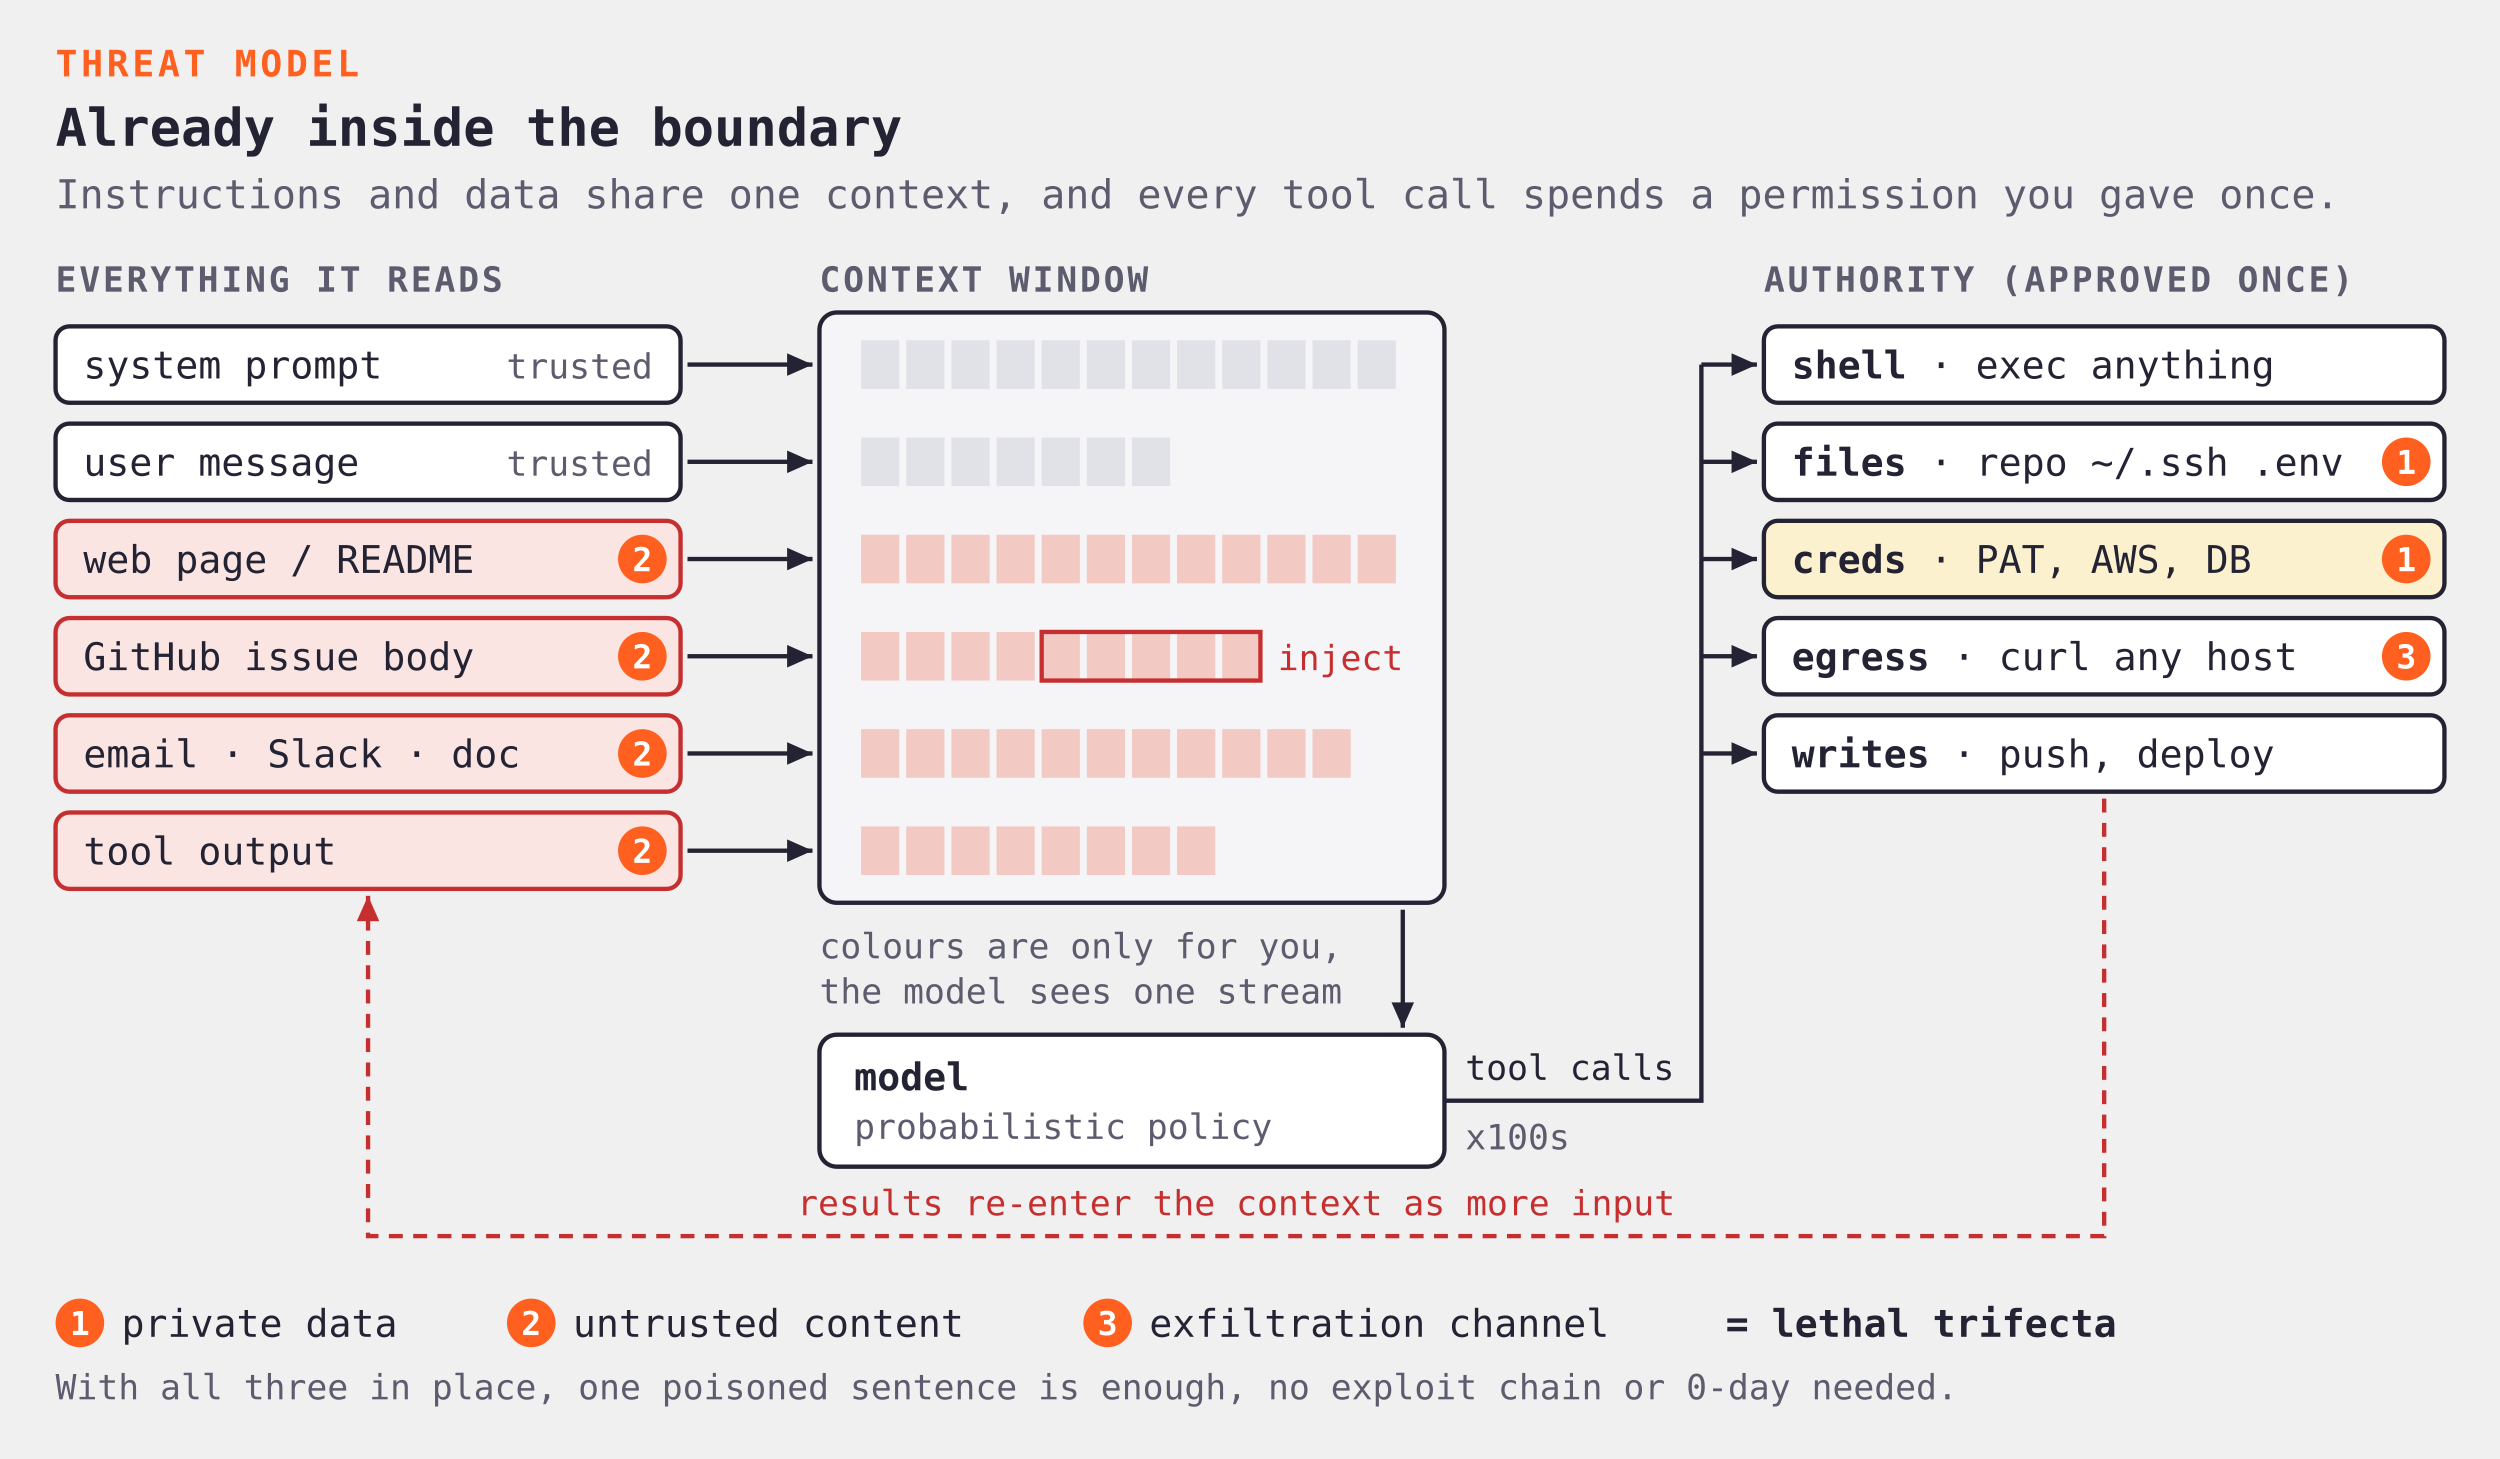
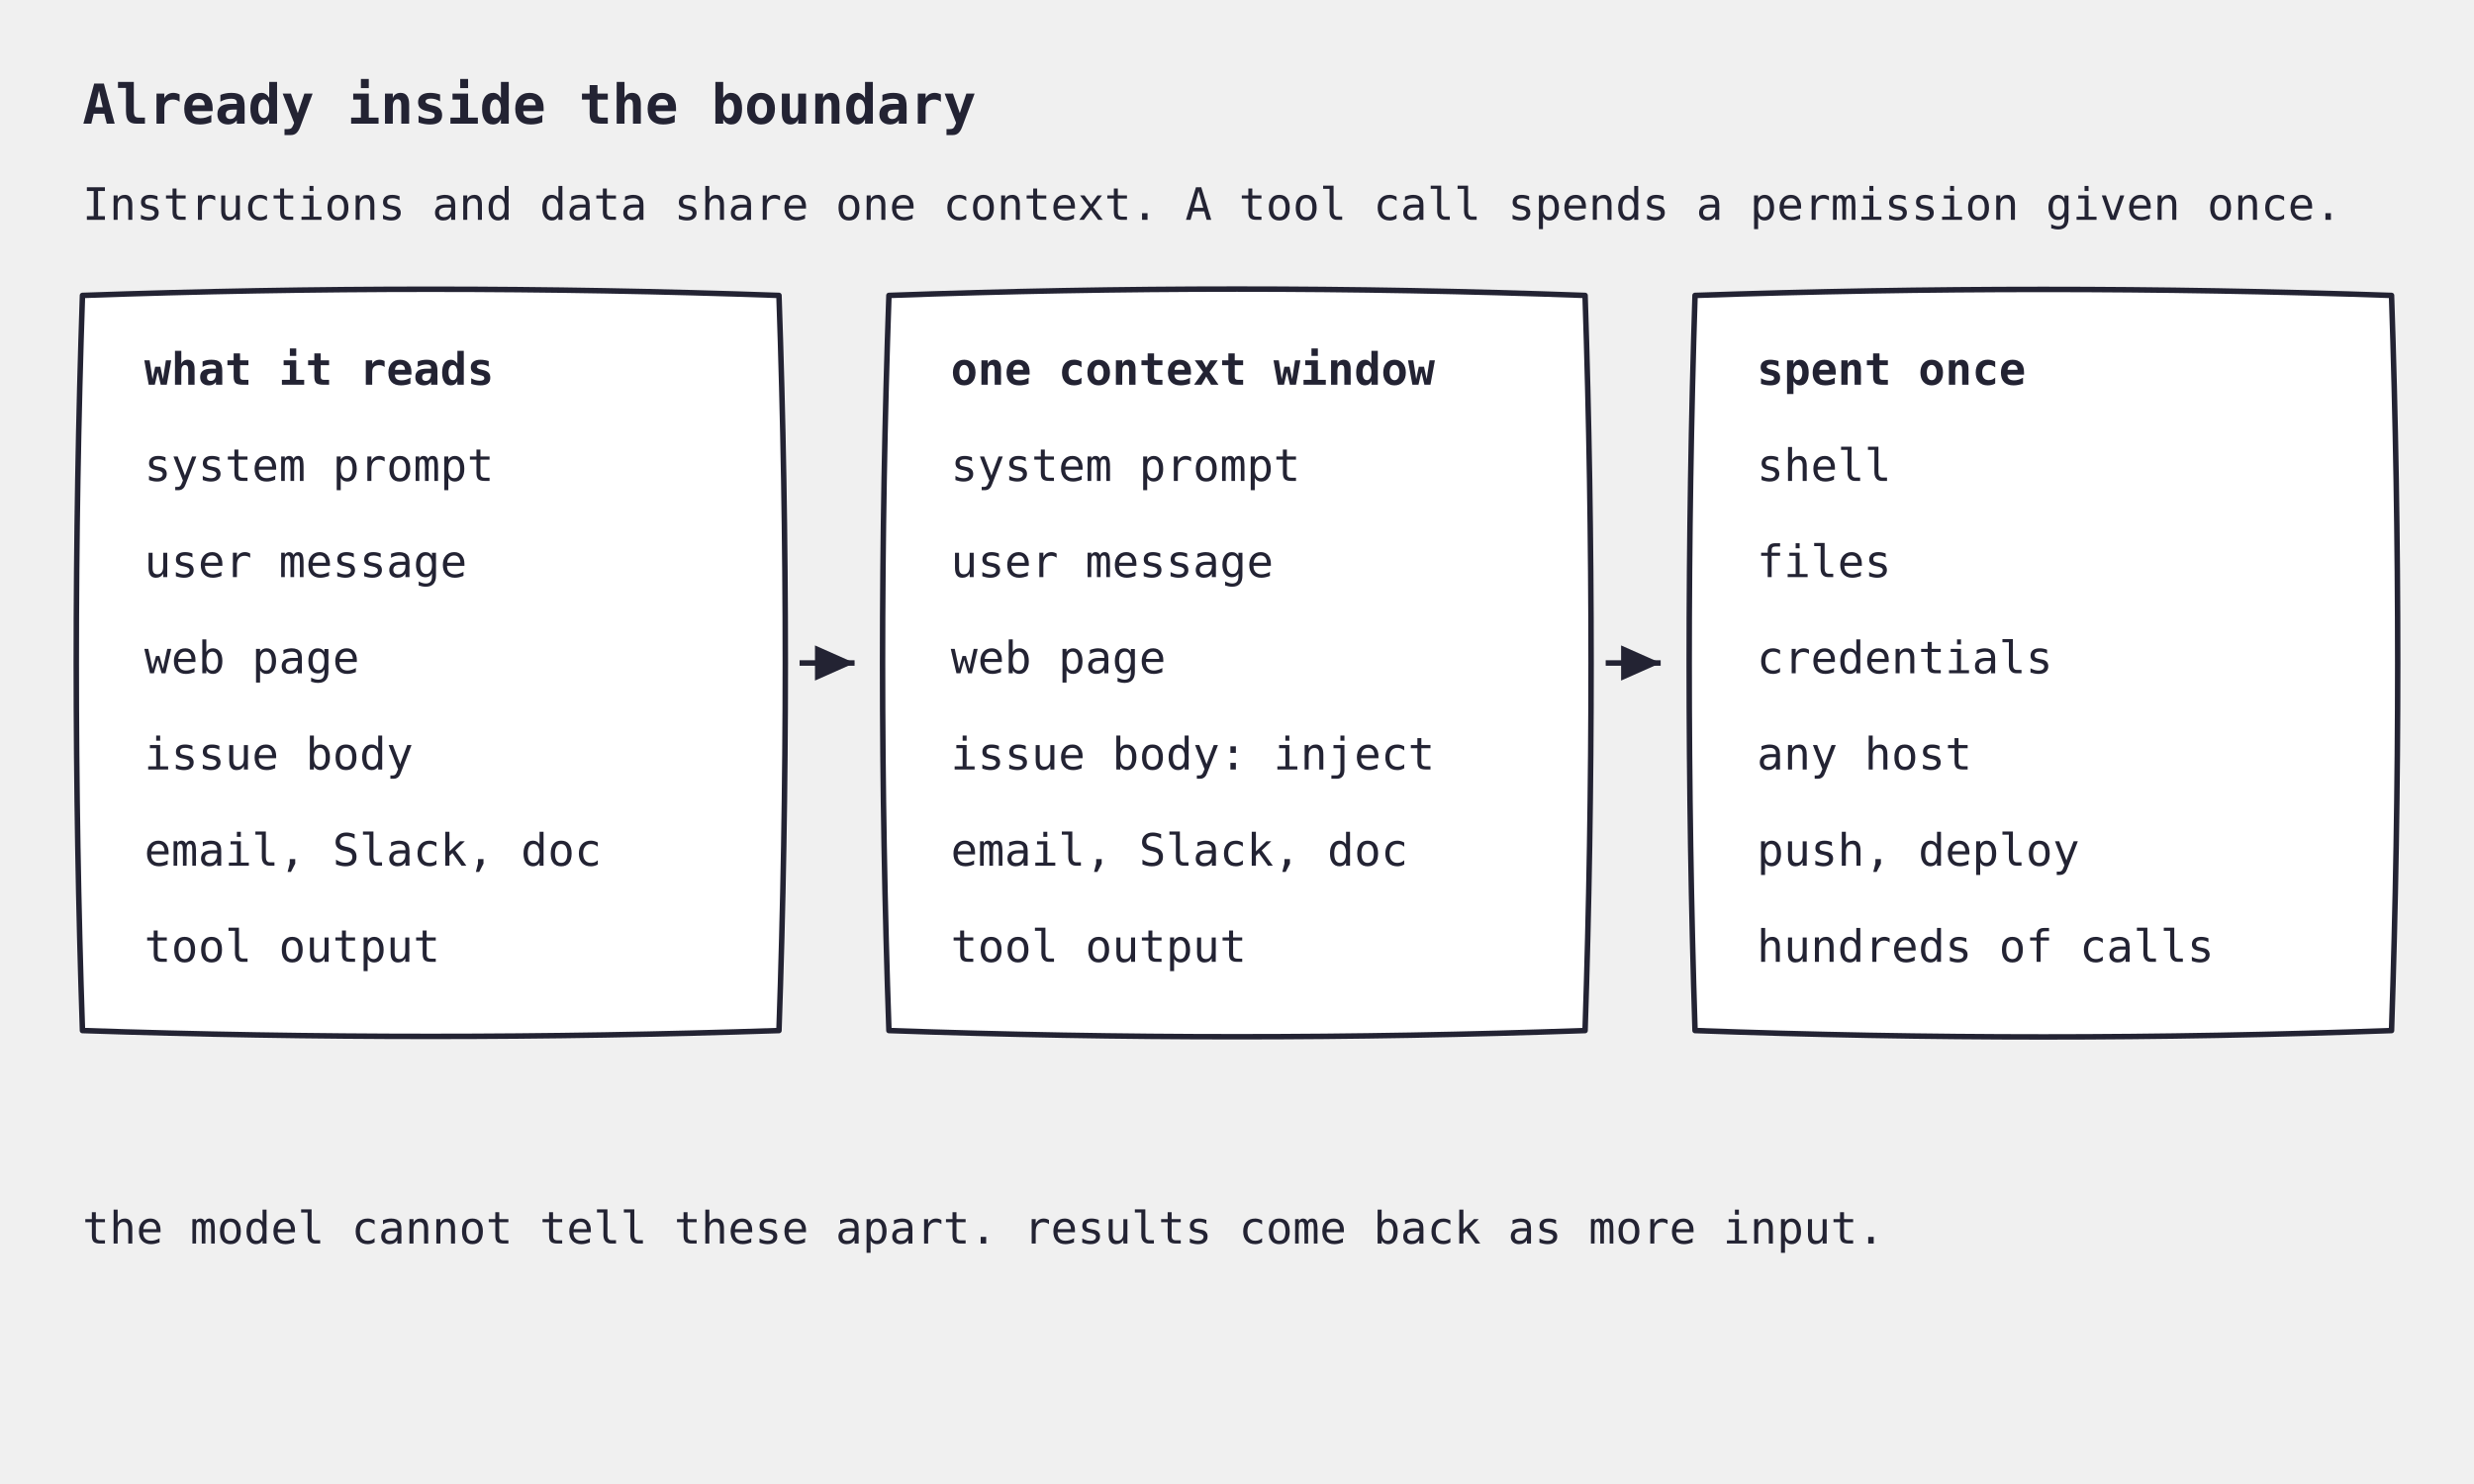
- <svg xmlns="http://www.w3.org/2000/svg" viewBox="0 0 720 420" role="img" aria-labelledby="title desc" font-family="'Roboto Mono', ui-monospace, SFMono-Regular, Menlo, Consolas, 'DejaVu Sans Mono', monospace">
+ <svg xmlns="http://www.w3.org/2000/svg" viewBox="0 0 720 432" role="img" aria-labelledby="title desc" font-family="'Roboto Mono', ui-monospace, SFMono-Regular, Menlo, Consolas, monospace">
  <defs>
-     <marker id="a" viewBox="0 0 10 10" refX="9" refY="5" markerWidth="6.5" markerHeight="6.5" orient="auto-start-reverse">
+     <marker id="a" viewBox="0 0 10 10" refX="9" refY="5" markerWidth="8" markerHeight="8" orient="auto-start-reverse">
      <path d="M0,1 L9,5 L0,9 z" fill="#232333" />
-     </marker>
-     <marker id="ar" viewBox="0 0 10 10" refX="9" refY="5" markerWidth="6.5" markerHeight="6.5" orient="auto-start-reverse">
-       <path d="M0,1 L9,5 L0,9 z" fill="#c62f2f" />
    </marker>
  </defs>
  <style>
-     text { fill: #232333; font-size: 11px; }
-     .k { font-size: 10.5px; font-weight: 600; letter-spacing: .1em; fill: #ff5f1f; }
-     .t { font-size: 15px; font-weight: 700; }
-     .c { font-size: 11.5px; fill: #5c5c6e; }
-     .lane { font-size: 10px; font-weight: 600; letter-spacing: .08em; fill: #5c5c6e; }
-     .m { fill: #5c5c6e; }
-     .xs { font-size: 10px; }
-     .b { font-weight: 700; }
-     .red { fill: #c62f2f; }
-     .box { fill: #ffffff; stroke: #232333; stroke-width: 1.25; }
-     .ubox { fill: #fbe5e3; stroke: #c62f2f; stroke-width: 1.25; }
-     .cred { fill: #fbf1cf; stroke: #232333; stroke-width: 1.25; }
-     .tk { fill: #e1e1e8; }
-     .tku { fill: #f3c9c4; }
-     .n { fill: #ff5f1f; }
-     .nt { fill: #ffffff; font-size: 9.5px; font-weight: 700; }
+     text { fill: #232333; font-size: 13px; }
+     .t { font-size: 16px; font-weight: 700; }
+     .s { font-size: 13px; }
+     .h { font-weight: 700; }
+     .b { font-size: 13px; }
+     .m { font-size: 13px; }
  </style>
-   <text class="k" x="16" y="22">THREAT MODEL</text>
-   <text class="t" x="16" y="42">Already inside the boundary</text>
-   <text class="c" x="16" y="60">Instructions and data share one context, and every tool call spends a permission you gave once.</text>
-   <text class="lane" x="16" y="84">EVERYTHING IT READS</text>
-   <text class="lane" x="236" y="84">CONTEXT WINDOW</text>
-   <text class="lane" x="508" y="84">AUTHORITY (APPROVED ONCE)</text>
-   <rect class="box" x="16" y="94" width="180" height="22" rx="4" />
-   <text x="24" y="109">system prompt</text>
-   <text class="m xs" x="188" y="109" text-anchor="end">trusted</text>
-   <rect class="box" x="16" y="122" width="180" height="22" rx="4" />
-   <text x="24" y="137">user message</text>
-   <text class="m xs" x="188" y="137" text-anchor="end">trusted</text>
-   <rect class="ubox" x="16" y="150" width="180" height="22" rx="4" />
-   <text x="24" y="165">web page / README</text>
-   <rect class="ubox" x="16" y="178" width="180" height="22" rx="4" />
-   <text x="24" y="193">GitHub issue body</text>
-   <rect class="ubox" x="16" y="206" width="180" height="22" rx="4" />
-   <text x="24" y="221">email · Slack · doc</text>
-   <rect class="ubox" x="16" y="234" width="180" height="22" rx="4" />
-   <text x="24" y="249">tool output</text>
-   <g>
-     <circle class="n" cx="185" cy="161" r="7" />
-     <text class="nt" x="185" y="164.5" text-anchor="middle">2</text>
-     <circle class="n" cx="185" cy="189" r="7" />
-     <text class="nt" x="185" y="192.5" text-anchor="middle">2</text>
-     <circle class="n" cx="185" cy="217" r="7" />
-     <text class="nt" x="185" y="220.5" text-anchor="middle">2</text>
-     <circle class="n" cx="185" cy="245" r="7" />
-     <text class="nt" x="185" y="248.5" text-anchor="middle">2</text>
-   </g>
-   <g stroke="#232333" stroke-width="1.25" marker-end="url(#a)">
-     <line x1="198" y1="105" x2="234" y2="105" />
-     <line x1="198" y1="133" x2="234" y2="133" />
-     <line x1="198" y1="161" x2="234" y2="161" />
-     <line x1="198" y1="189" x2="234" y2="189" />
-     <line x1="198" y1="217" x2="234" y2="217" />
-     <line x1="198" y1="245" x2="234" y2="245" />
-   </g>
-   <rect x="236" y="90" width="180" height="170" rx="5" fill="#f5f5f8" stroke="#232333" stroke-width="1.25" />
-   <g class="tk">
-     <rect x="248" y="98" width="11" height="14" />
-     <rect x="261" y="98" width="11" height="14" />
-     <rect x="274" y="98" width="11" height="14" />
-     <rect x="287" y="98" width="11" height="14" />
-     <rect x="300" y="98" width="11" height="14" />
-     <rect x="313" y="98" width="11" height="14" />
-     <rect x="326" y="98" width="11" height="14" />
-     <rect x="339" y="98" width="11" height="14" />
-     <rect x="352" y="98" width="11" height="14" />
-     <rect x="365" y="98" width="11" height="14" />
-     <rect x="378" y="98" width="11" height="14" />
-     <rect x="391" y="98" width="11" height="14" />
-     <rect x="248" y="126" width="11" height="14" />
-     <rect x="261" y="126" width="11" height="14" />
-     <rect x="274" y="126" width="11" height="14" />
-     <rect x="287" y="126" width="11" height="14" />
-     <rect x="300" y="126" width="11" height="14" />
-     <rect x="313" y="126" width="11" height="14" />
-     <rect x="326" y="126" width="11" height="14" />
-   </g>
-   <g class="tku">
-     <rect x="248" y="154" width="11" height="14" />
-     <rect x="261" y="154" width="11" height="14" />
-     <rect x="274" y="154" width="11" height="14" />
-     <rect x="287" y="154" width="11" height="14" />
-     <rect x="300" y="154" width="11" height="14" />
-     <rect x="313" y="154" width="11" height="14" />
-     <rect x="326" y="154" width="11" height="14" />
-     <rect x="339" y="154" width="11" height="14" />
-     <rect x="352" y="154" width="11" height="14" />
-     <rect x="365" y="154" width="11" height="14" />
-     <rect x="378" y="154" width="11" height="14" />
-     <rect x="391" y="154" width="11" height="14" />
-     <rect x="248" y="182" width="11" height="14" />
-     <rect x="261" y="182" width="11" height="14" />
-     <rect x="274" y="182" width="11" height="14" />
-     <rect x="287" y="182" width="11" height="14" />
-     <rect x="300" y="182" width="11" height="14" />
-     <rect x="313" y="182" width="11" height="14" />
-     <rect x="326" y="182" width="11" height="14" />
-     <rect x="339" y="182" width="11" height="14" />
-     <rect x="352" y="182" width="11" height="14" />
-     <rect x="248" y="210" width="11" height="14" />
-     <rect x="261" y="210" width="11" height="14" />
-     <rect x="274" y="210" width="11" height="14" />
-     <rect x="287" y="210" width="11" height="14" />
-     <rect x="300" y="210" width="11" height="14" />
-     <rect x="313" y="210" width="11" height="14" />
-     <rect x="326" y="210" width="11" height="14" />
-     <rect x="339" y="210" width="11" height="14" />
-     <rect x="352" y="210" width="11" height="14" />
-     <rect x="365" y="210" width="11" height="14" />
-     <rect x="378" y="210" width="11" height="14" />
-     <rect x="248" y="238" width="11" height="14" />
-     <rect x="261" y="238" width="11" height="14" />
-     <rect x="274" y="238" width="11" height="14" />
-     <rect x="287" y="238" width="11" height="14" />
-     <rect x="300" y="238" width="11" height="14" />
-     <rect x="313" y="238" width="11" height="14" />
-     <rect x="326" y="238" width="11" height="14" />
-     <rect x="339" y="238" width="11" height="14" />
-   </g>
-   <rect x="300" y="182" width="63" height="14" fill="none" stroke="#c62f2f" stroke-width="1.25" />
-   <text class="red xs" x="368" y="193">inject</text>
-   <text class="m xs" x="236" y="276">colours are only for you,</text>
-   <text class="m xs" x="236" y="289">the model sees one stream</text>
-   <rect class="box" x="236" y="298" width="180" height="38" rx="5" />
-   <text class="b" x="246" y="314">model</text>
-   <text class="m xs" x="246" y="328">probabilistic policy</text>
-   <line x1="404" y1="262" x2="404" y2="296" stroke="#232333" stroke-width="1.25" marker-end="url(#a)" />
-   <polyline points="416,317 490,317 490,105" fill="none" stroke="#232333" stroke-width="1.25" />
-   <g stroke="#232333" stroke-width="1.25" marker-end="url(#a)">
-     <line x1="490" y1="105" x2="506" y2="105" />
-     <line x1="490" y1="133" x2="506" y2="133" />
-     <line x1="490" y1="161" x2="506" y2="161" />
-     <line x1="490" y1="189" x2="506" y2="189" />
-     <line x1="490" y1="217" x2="506" y2="217" />
-   </g>
-   <text class="xs" x="422" y="311">tool calls</text>
-   <text class="m xs" x="422" y="331">x100s</text>
-   <rect class="box" x="508" y="94" width="196" height="22" rx="4" />
-   <text x="516" y="109">
-     <tspan class="b">shell</tspan> · exec anything</text>
-   <rect class="box" x="508" y="122" width="196" height="22" rx="4" />
-   <text x="516" y="137">
-     <tspan class="b">files</tspan> · repo ~/.ssh .env</text>
-   <rect class="cred" x="508" y="150" width="196" height="22" rx="4" />
-   <text x="516" y="165">
-     <tspan class="b">creds</tspan> · PAT, AWS, DB</text>
-   <rect class="box" x="508" y="178" width="196" height="22" rx="4" />
-   <text x="516" y="193">
-     <tspan class="b">egress</tspan> · curl any host</text>
-   <rect class="box" x="508" y="206" width="196" height="22" rx="4" />
-   <text x="516" y="221">
-     <tspan class="b">writes</tspan> · push, deploy</text>
-   <circle class="n" cx="693" cy="133" r="7" />
-   <text class="nt" x="693" y="136.5" text-anchor="middle">1</text>
-   <circle class="n" cx="693" cy="161" r="7" />
-   <text class="nt" x="693" y="164.5" text-anchor="middle">1</text>
-   <circle class="n" cx="693" cy="189" r="7" />
-   <text class="nt" x="693" y="192.5" text-anchor="middle">3</text>
-   <polyline points="606,230 606,356 106,356 106,258" fill="none" stroke="#c62f2f" stroke-width="1.25" stroke-dasharray="4 3" marker-end="url(#ar)" />
-   <text class="red xs" x="356" y="350" text-anchor="middle">results re-enter the context as more input</text>
-   <circle class="n" cx="23" cy="381" r="7" />
-   <text class="nt" x="23" y="384.5" text-anchor="middle">1</text>
-   <text x="35" y="385">private data</text>
-   <circle class="n" cx="153" cy="381" r="7" />
-   <text class="nt" x="153" y="384.5" text-anchor="middle">2</text>
-   <text x="165" y="385">untrusted content</text>
-   <circle class="n" cx="319" cy="381" r="7" />
-   <text class="nt" x="319" y="384.5" text-anchor="middle">3</text>
-   <text x="331" y="385">exfiltration channel</text>
-   <text class="b" x="497" y="385">= lethal trifecta</text>
-   <text class="m xs" x="16" y="403">With all three in place, one poisoned sentence is enough, no exploit chain or 0-day needed.</text>
+   <text class="t" x="24" y="36">Already inside the boundary</text>
+   <text class="s" x="24" y="64">Instructions and data share one context. A tool call spends a permission given once.</text>
+   <path d="M 24.0 86.0 Q 125.3 82.4 226.7 86.0 Q 230.4 193.0 226.7 300.0 Q 125.3 303.4 24.0 300.0 Q 20.4 193.0 24.0 86.0 Z" fill="#ffffff" stroke="#232333" stroke-width="1.6" stroke-linejoin="round" />
+   <text class="h" x="42.0" y="112.0">what it reads</text>
+   <text class="b" x="42.0" y="140.0">system prompt</text>
+   <text class="b" x="42.0" y="168.0">user message</text>
+   <text class="b" x="42.0" y="196.0">web page</text>
+   <text class="b" x="42.0" y="224.0">issue body</text>
+   <text class="b" x="42.0" y="252.0">email, Slack, doc</text>
+   <text class="b" x="42.0" y="280.0">tool output</text>
+   <path d="M 258.7 86.0 Q 360.0 82.3 461.3 86.0 Q 464.8 193.0 461.3 300.0 Q 360.0 303.6 258.7 300.0 Q 255.0 193.0 258.7 86.0 Z" fill="#ffffff" stroke="#232333" stroke-width="1.6" stroke-linejoin="round" />
+   <text class="h" x="276.7" y="112.0">one context window</text>
+   <text class="b" x="276.7" y="140.0">system prompt</text>
+   <text class="b" x="276.7" y="168.0">user message</text>
+   <text class="b" x="276.7" y="196.0">web page</text>
+   <text class="b" x="276.7" y="224.0">issue body: inject</text>
+   <text class="b" x="276.7" y="252.0">email, Slack, doc</text>
+   <text class="b" x="276.7" y="280.0">tool output</text>
+   <path d="M 493.3 86.0 Q 594.7 82.5 696.0 86.0 Q 699.6 193.0 696.0 300.0 Q 594.7 303.7 493.3 300.0 Q 489.9 193.0 493.3 86.0 Z" fill="#ffffff" stroke="#232333" stroke-width="1.6" stroke-linejoin="round" />
+   <text class="h" x="511.3" y="112.0">spent once</text>
+   <text class="b" x="511.3" y="140.0">shell</text>
+   <text class="b" x="511.3" y="168.0">files</text>
+   <text class="b" x="511.3" y="196.0">credentials</text>
+   <text class="b" x="511.3" y="224.0">any host</text>
+   <text class="b" x="511.3" y="252.0">push, deploy</text>
+   <text class="b" x="511.3" y="280.0">hundreds of calls</text>
+   <line x1="232.7" y1="193.0" x2="248.7" y2="193.0" stroke="#232333" stroke-width="1.6" marker-end="url(#a)" />
+   <line x1="467.3" y1="193.0" x2="483.3" y2="193.0" stroke="#232333" stroke-width="1.6" marker-end="url(#a)" />
+   <text class="m" x="24.0" y="362.0">the model cannot tell these apart. results come back as more input.</text>
</svg>
